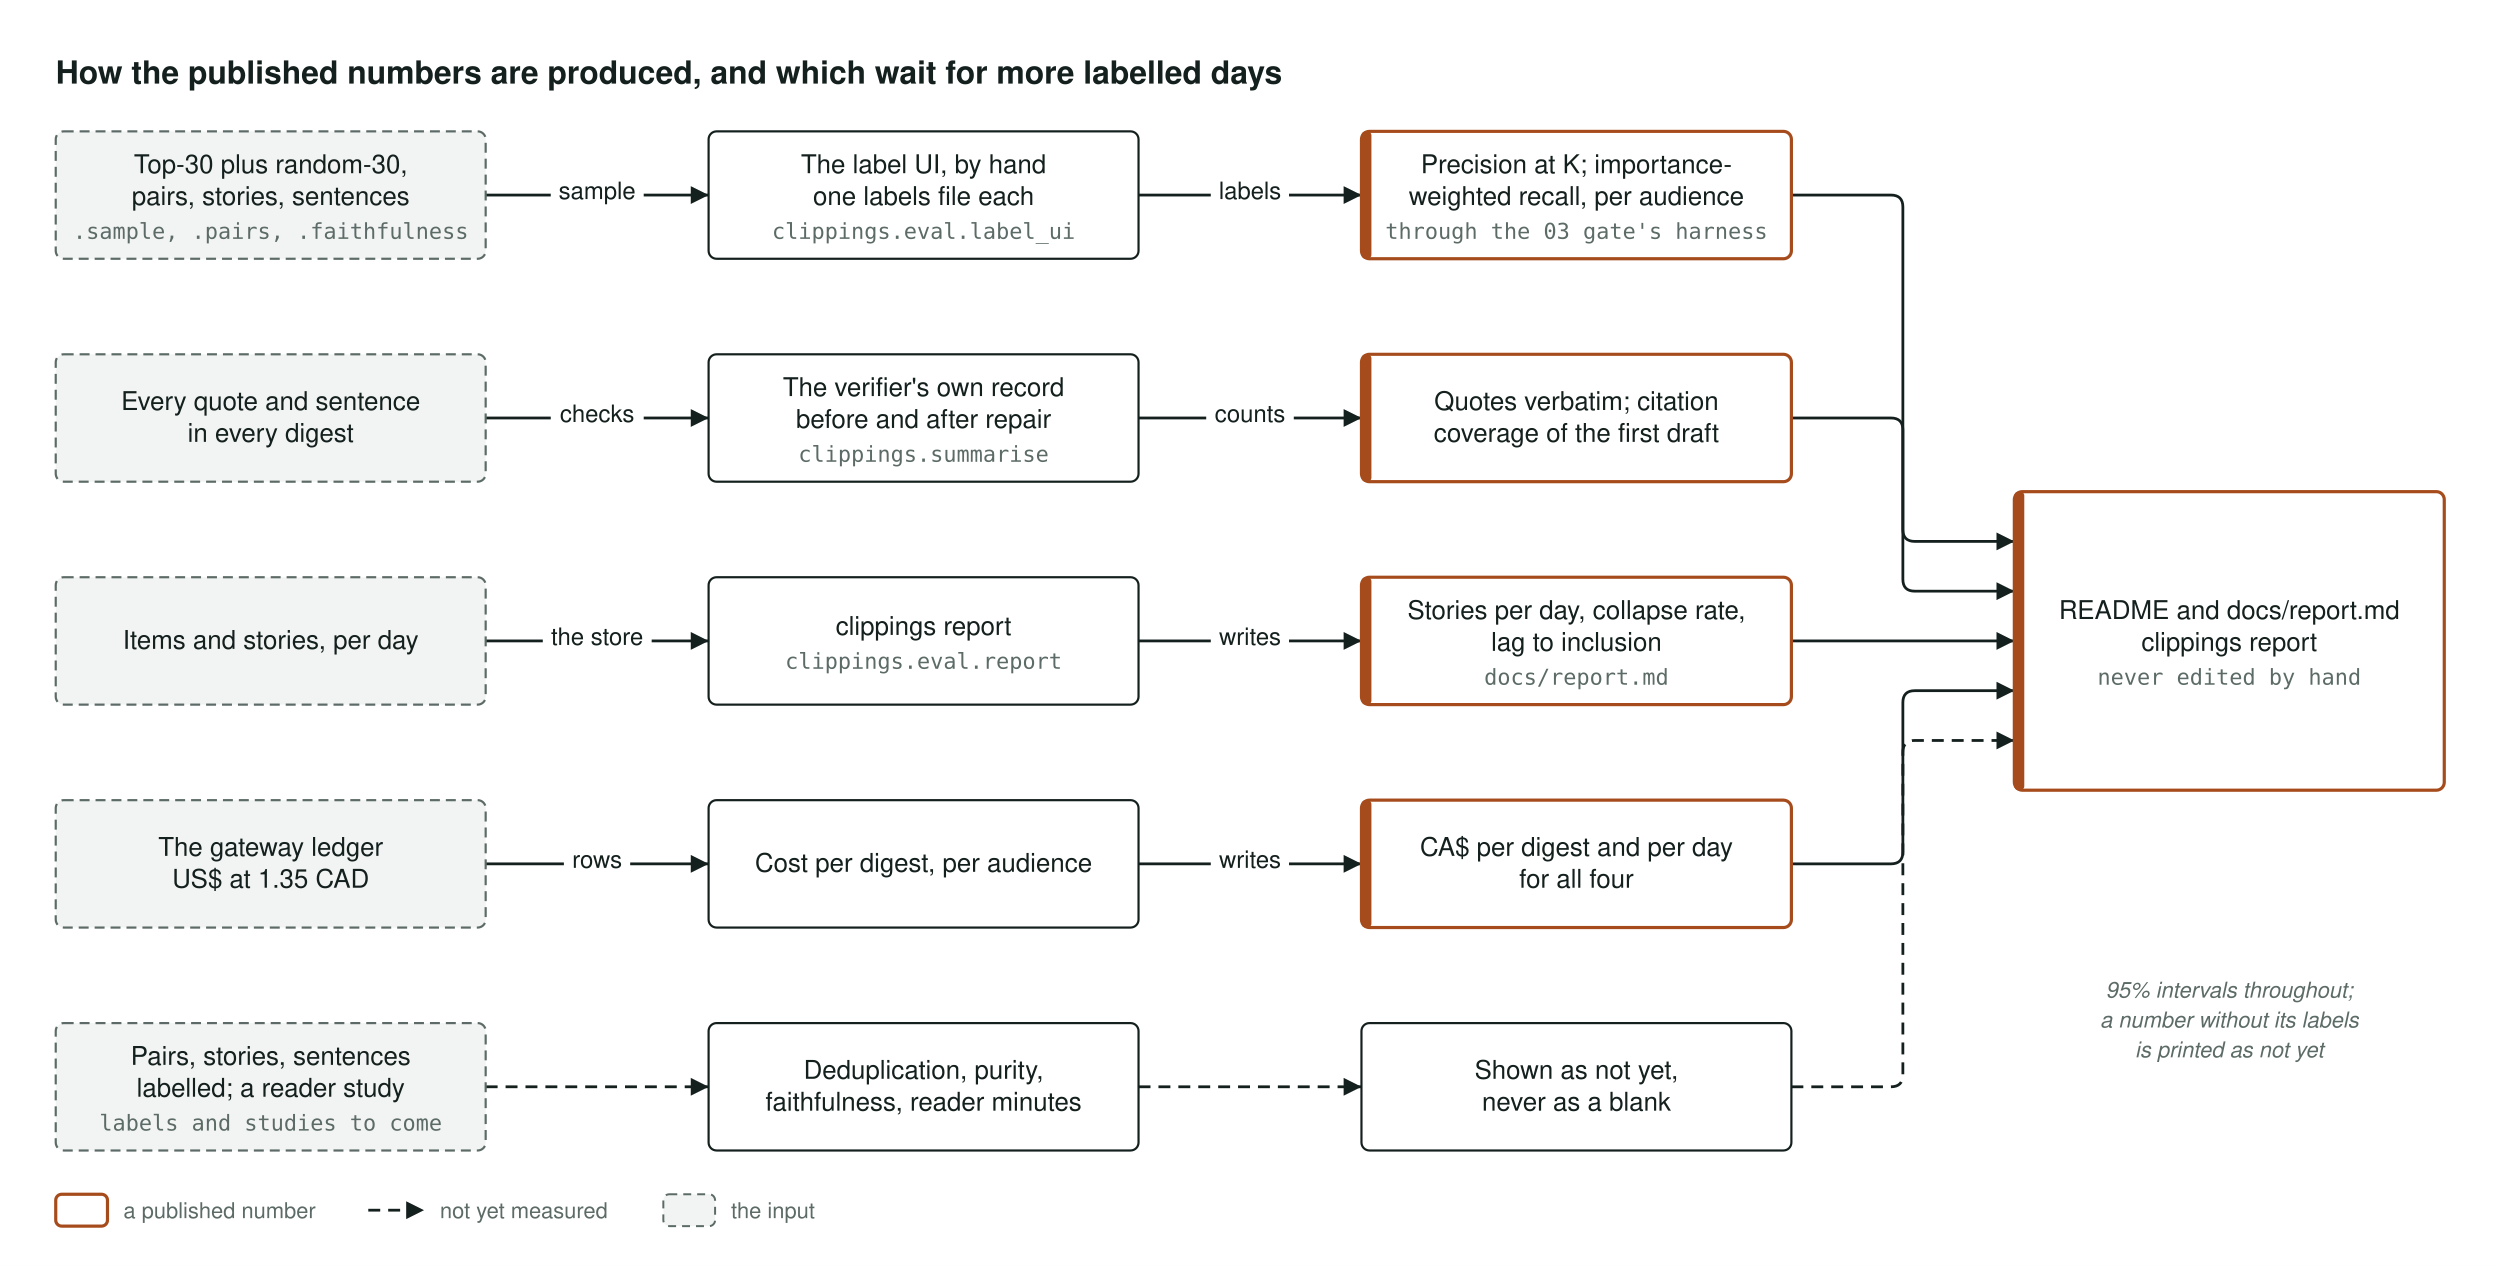
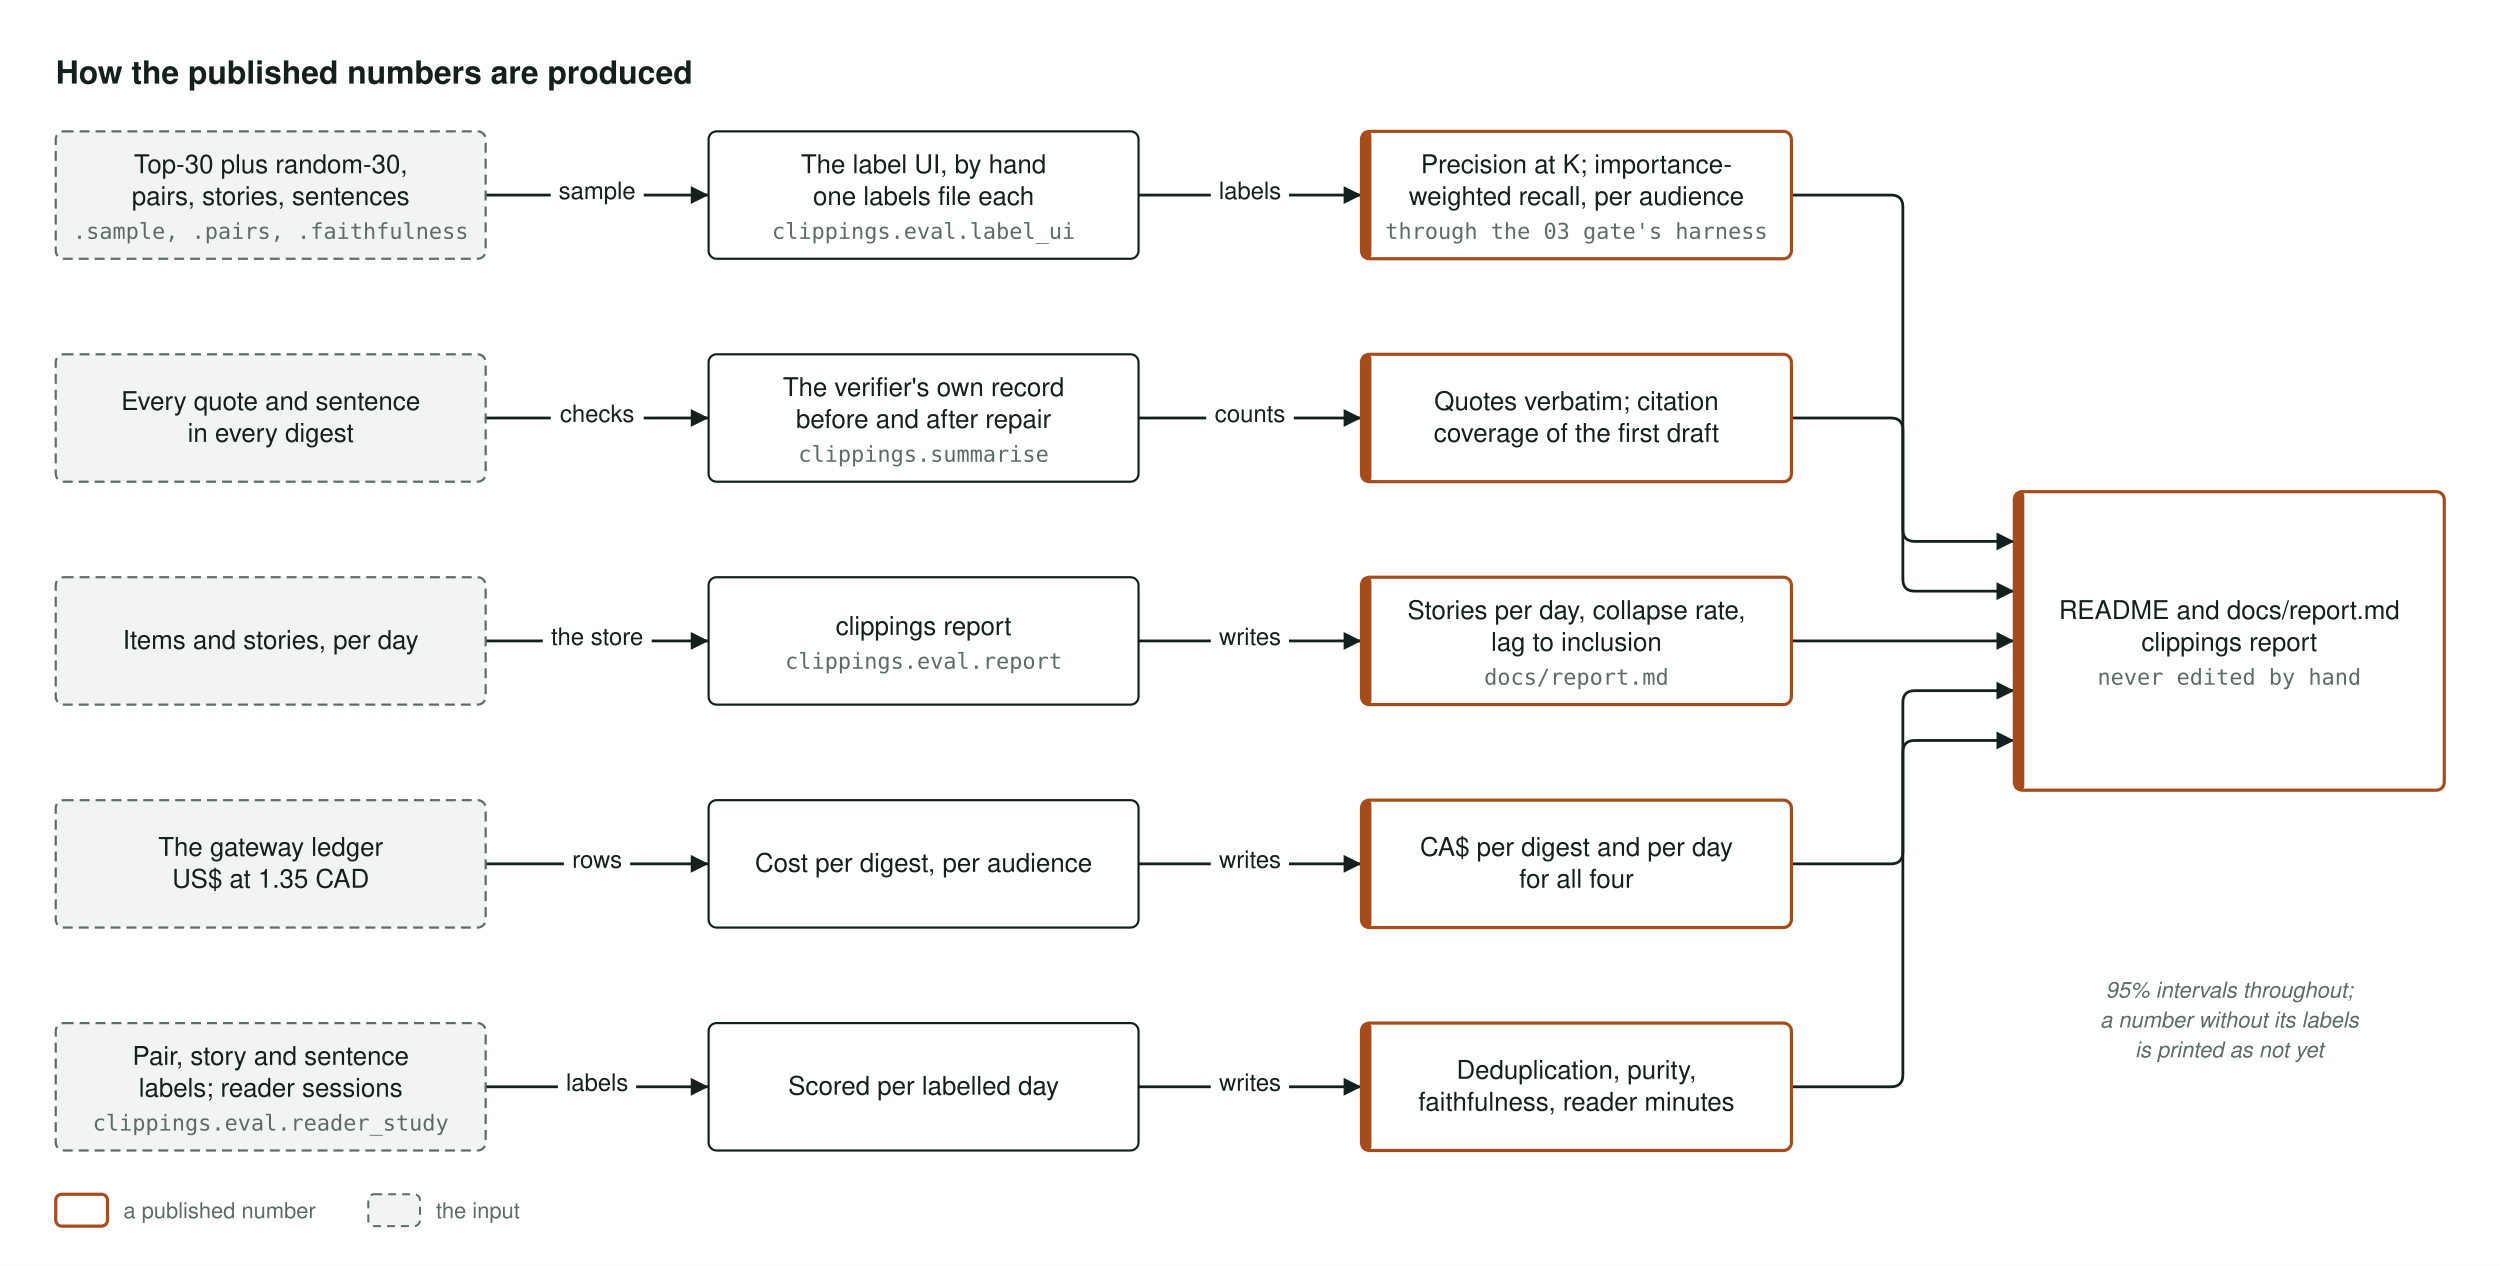
- <svg xmlns="http://www.w3.org/2000/svg" width="1256" height="636" viewBox="0 0 1256 636" role="img" aria-label="Precision and recall come from hand-labelled audience-days drawn by a stratified sampler and scored through the release gate's harness; quote and citation checks come from the verifier's own record; cost comes from the gateway ledger; deduplication, cluster purity and faithfulness have labelling pages and wait for their labels; reader time has a timed study waiting for its readers; uptime is counted from the runs in the store." font-family="'Segoe UI', 'Helvetica Neue', Helvetica, Arial, sans-serif">
+ <svg xmlns="http://www.w3.org/2000/svg" width="1256" height="636" viewBox="0 0 1256 636" role="img" aria-label="Precision and recall come from hand-labelled audience-days drawn by a stratified sampler and scored through the release gate's harness; quote and citation checks come from the verifier's own record; cost comes from the gateway ledger; deduplication, cluster purity and faithfulness come from pages labelled by hand; reader time comes from a timed study with three readers; every figure carries a 95% interval." font-family="'Segoe UI', 'Helvetica Neue', Helvetica, Arial, sans-serif">
  <defs>
    <marker id="arrow" viewBox="0 0 10 10" refX="9" refY="5" markerWidth="8" markerHeight="8" orient="auto-start-reverse">
      <path d="M 1 1 L 9 5 L 1 9 z" fill="#14201E" />
    </marker>
    <marker id="arrow-accent" viewBox="0 0 10 10" refX="9" refY="5" markerWidth="8" markerHeight="8" orient="auto-start-reverse">
      <path d="M 1 1 L 9 5 L 1 9 z" fill="#0E6E60" />
    </marker>
    <marker id="arrow-signal" viewBox="0 0 10 10" refX="9" refY="5" markerWidth="8" markerHeight="8" orient="auto-start-reverse">
      <path d="M 1 1 L 9 5 L 1 9 z" fill="#A64C1C" />
    </marker>
    <marker id="arrow-muted" viewBox="0 0 10 10" refX="9" refY="5" markerWidth="8" markerHeight="8" orient="auto-start-reverse">
      <path d="M 1 1 L 9 5 L 1 9 z" fill="#5C6B67" />
    </marker>
  </defs>
  <rect width="1256" height="636" fill="#FFFFFF" />
-   <text x="28" y="42" font-size="16" font-weight="700" fill="#14201E">How the published numbers are produced, and which wait for more labelled days</text>
+   <text x="28" y="42" font-size="16" font-weight="700" fill="#14201E">How the published numbers are produced</text>
  <path d="M 244.0 98.0 L 356.0 98.0" fill="none" stroke="#14201E" stroke-width="1.4" marker-end="url(#arrow)" />
  <path d="M 572.0 98.0 L 684.0 98.0" fill="none" stroke="#14201E" stroke-width="1.4" marker-end="url(#arrow)" />
  <path d="M 244.0 210.0 L 356.0 210.0" fill="none" stroke="#14201E" stroke-width="1.4" marker-end="url(#arrow)" />
  <path d="M 572.0 210.0 L 684.0 210.0" fill="none" stroke="#14201E" stroke-width="1.4" marker-end="url(#arrow)" />
  <path d="M 244.0 322.0 L 356.0 322.0" fill="none" stroke="#14201E" stroke-width="1.4" marker-end="url(#arrow)" />
  <path d="M 572.0 322.0 L 684.0 322.0" fill="none" stroke="#14201E" stroke-width="1.4" marker-end="url(#arrow)" />
  <path d="M 244.0 434.0 L 356.0 434.0" fill="none" stroke="#14201E" stroke-width="1.4" marker-end="url(#arrow)" />
  <path d="M 572.0 434.0 L 684.0 434.0" fill="none" stroke="#14201E" stroke-width="1.4" marker-end="url(#arrow)" />
-   <path d="M 244.0 546.0 L 356.0 546.0" fill="none" stroke="#14201E" stroke-width="1.4" stroke-dasharray="6 4" marker-end="url(#arrow)" />
-   <path d="M 572.0 546.0 L 684.0 546.0" fill="none" stroke="#14201E" stroke-width="1.4" stroke-dasharray="6 4" marker-end="url(#arrow)" />
+   <path d="M 244.0 546.0 L 356.0 546.0" fill="none" stroke="#14201E" stroke-width="1.4" marker-end="url(#arrow)" />
+   <path d="M 572.0 546.0 L 684.0 546.0" fill="none" stroke="#14201E" stroke-width="1.4" marker-end="url(#arrow)" />
  <path d="M 900.0 98.0 L 950.0 98.0 Q 956.0 98.0 956.0 104.0 L 956.0 266.0 Q 956.0 272.0 962.0 272.0 L 1012.0 272.0" fill="none" stroke="#14201E" stroke-width="1.4" marker-end="url(#arrow)" />
  <path d="M 900.0 210.0 L 950.0 210.0 Q 956.0 210.0 956.0 216.0 L 956.0 291.0 Q 956.0 297.0 962.0 297.0 L 1012.0 297.0" fill="none" stroke="#14201E" stroke-width="1.4" marker-end="url(#arrow)" />
  <path d="M 900.0 322.0 L 1012.0 322.0" fill="none" stroke="#14201E" stroke-width="1.4" marker-end="url(#arrow)" />
  <path d="M 900.0 434.0 L 950.0 434.0 Q 956.0 434.0 956.0 428.0 L 956.0 353.0 Q 956.0 347.0 962.0 347.0 L 1012.0 347.0" fill="none" stroke="#14201E" stroke-width="1.4" marker-end="url(#arrow)" />
-   <path d="M 900.0 546.0 L 950.0 546.0 Q 956.0 546.0 956.0 540.0 L 956.0 378.0 Q 956.0 372.0 962.0 372.0 L 1012.0 372.0" fill="none" stroke="#14201E" stroke-width="1.4" stroke-dasharray="6 4" marker-end="url(#arrow)" />
+   <path d="M 900.0 546.0 L 950.0 546.0 Q 956.0 546.0 956.0 540.0 L 956.0 378.0 Q 956.0 372.0 962.0 372.0 L 1012.0 372.0" fill="none" stroke="#14201E" stroke-width="1.4" marker-end="url(#arrow)" />
  <rect x="28.0" y="66.0" width="216.0" height="64.0" rx="4" fill="#F2F4F3" stroke="#5C6B67" stroke-width="1.1" stroke-dasharray="5 3" />
  <text x="136.0" y="87.0" font-size="13" font-weight="500" text-anchor="middle" fill="#14201E">Top-30 plus random-30,</text>
  <text x="136.0" y="103.0" font-size="13" font-weight="500" text-anchor="middle" fill="#14201E">pairs, stories, sentences</text>
  <text x="136.0" y="120.0" font-size="11" font-family="Consolas, Menlo, 'DejaVu Sans Mono', monospace" text-anchor="middle" fill="#5C6B67">.sample, .pairs, .faithfulness</text>
  <rect x="356.0" y="66.0" width="216.0" height="64.0" rx="4" fill="#FFFFFF" stroke="#14201E" stroke-width="1.1" />
  <text x="464.0" y="87.0" font-size="13" font-weight="500" text-anchor="middle" fill="#14201E">The label UI, by hand</text>
  <text x="464.0" y="103.0" font-size="13" font-weight="500" text-anchor="middle" fill="#14201E">one labels file each</text>
  <text x="464.0" y="120.0" font-size="11" font-family="Consolas, Menlo, 'DejaVu Sans Mono', monospace" text-anchor="middle" fill="#5C6B67">clippings.eval.label_ui</text>
  <rect x="684.0" y="66.0" width="216.0" height="64.0" rx="4" fill="#FFFFFF" stroke="#A64C1C" stroke-width="1.6" />
  <rect x="684.0" y="66.0" width="5" height="64.0" rx="2" fill="#A64C1C" />
  <text x="792.0" y="87.0" font-size="13" font-weight="500" text-anchor="middle" fill="#14201E">Precision at K; importance-</text>
  <text x="792.0" y="103.0" font-size="13" font-weight="500" text-anchor="middle" fill="#14201E">weighted recall, per audience</text>
  <text x="792.0" y="120.0" font-size="11" font-family="Consolas, Menlo, 'DejaVu Sans Mono', monospace" text-anchor="middle" fill="#5C6B67">through the 03 gate's harness</text>
  <rect x="28.0" y="178.0" width="216.0" height="64.0" rx="4" fill="#F2F4F3" stroke="#5C6B67" stroke-width="1.1" stroke-dasharray="5 3" />
  <text x="136.0" y="206.0" font-size="13" font-weight="500" text-anchor="middle" fill="#14201E">Every quote and sentence</text>
  <text x="136.0" y="222.0" font-size="13" font-weight="500" text-anchor="middle" fill="#14201E">in every digest</text>
  <rect x="356.0" y="178.0" width="216.0" height="64.0" rx="4" fill="#FFFFFF" stroke="#14201E" stroke-width="1.1" />
  <text x="464.0" y="199.0" font-size="13" font-weight="500" text-anchor="middle" fill="#14201E">The verifier's own record</text>
  <text x="464.0" y="215.0" font-size="13" font-weight="500" text-anchor="middle" fill="#14201E">before and after repair</text>
  <text x="464.0" y="232.0" font-size="11" font-family="Consolas, Menlo, 'DejaVu Sans Mono', monospace" text-anchor="middle" fill="#5C6B67">clippings.summarise</text>
  <rect x="684.0" y="178.0" width="216.0" height="64.0" rx="4" fill="#FFFFFF" stroke="#A64C1C" stroke-width="1.6" />
  <rect x="684.0" y="178.0" width="5" height="64.0" rx="2" fill="#A64C1C" />
  <text x="792.0" y="206.0" font-size="13" font-weight="500" text-anchor="middle" fill="#14201E">Quotes verbatim; citation</text>
  <text x="792.0" y="222.0" font-size="13" font-weight="500" text-anchor="middle" fill="#14201E">coverage of the first draft</text>
  <rect x="28.0" y="290.0" width="216.0" height="64.0" rx="4" fill="#F2F4F3" stroke="#5C6B67" stroke-width="1.1" stroke-dasharray="5 3" />
  <text x="136.0" y="326.0" font-size="13" font-weight="500" text-anchor="middle" fill="#14201E">Items and stories, per day</text>
  <rect x="356.0" y="290.0" width="216.0" height="64.0" rx="4" fill="#FFFFFF" stroke="#14201E" stroke-width="1.1" />
  <text x="464.0" y="319.0" font-size="13" font-weight="500" text-anchor="middle" fill="#14201E">clippings report</text>
  <text x="464.0" y="336.0" font-size="11" font-family="Consolas, Menlo, 'DejaVu Sans Mono', monospace" text-anchor="middle" fill="#5C6B67">clippings.eval.report</text>
  <rect x="684.0" y="290.0" width="216.0" height="64.0" rx="4" fill="#FFFFFF" stroke="#A64C1C" stroke-width="1.6" />
  <rect x="684.0" y="290.0" width="5" height="64.0" rx="2" fill="#A64C1C" />
  <text x="792.0" y="311.0" font-size="13" font-weight="500" text-anchor="middle" fill="#14201E">Stories per day, collapse rate,</text>
  <text x="792.0" y="327.0" font-size="13" font-weight="500" text-anchor="middle" fill="#14201E">lag to inclusion</text>
  <text x="792.0" y="344.0" font-size="11" font-family="Consolas, Menlo, 'DejaVu Sans Mono', monospace" text-anchor="middle" fill="#5C6B67">docs/report.md</text>
  <rect x="28.0" y="402.0" width="216.0" height="64.0" rx="4" fill="#F2F4F3" stroke="#5C6B67" stroke-width="1.1" stroke-dasharray="5 3" />
  <text x="136.0" y="430.0" font-size="13" font-weight="500" text-anchor="middle" fill="#14201E">The gateway ledger</text>
  <text x="136.0" y="446.0" font-size="13" font-weight="500" text-anchor="middle" fill="#14201E">US$ at 1.35 CAD</text>
  <rect x="356.0" y="402.0" width="216.0" height="64.0" rx="4" fill="#FFFFFF" stroke="#14201E" stroke-width="1.1" />
  <text x="464.0" y="438.0" font-size="13" font-weight="500" text-anchor="middle" fill="#14201E">Cost per digest, per audience</text>
  <rect x="684.0" y="402.0" width="216.0" height="64.0" rx="4" fill="#FFFFFF" stroke="#A64C1C" stroke-width="1.6" />
  <rect x="684.0" y="402.0" width="5" height="64.0" rx="2" fill="#A64C1C" />
  <text x="792.0" y="430.0" font-size="13" font-weight="500" text-anchor="middle" fill="#14201E">CA$ per digest and per day</text>
  <text x="792.0" y="446.0" font-size="13" font-weight="500" text-anchor="middle" fill="#14201E">for all four</text>
  <rect x="28.0" y="514.0" width="216.0" height="64.0" rx="4" fill="#F2F4F3" stroke="#5C6B67" stroke-width="1.1" stroke-dasharray="5 3" />
-   <text x="136.0" y="535.0" font-size="13" font-weight="500" text-anchor="middle" fill="#14201E">Pairs, stories, sentences</text>
-   <text x="136.0" y="551.0" font-size="13" font-weight="500" text-anchor="middle" fill="#14201E">labelled; a reader study</text>
-   <text x="136.0" y="568.0" font-size="11" font-family="Consolas, Menlo, 'DejaVu Sans Mono', monospace" text-anchor="middle" fill="#5C6B67">labels and studies to come</text>
+   <text x="136.0" y="535.0" font-size="13" font-weight="500" text-anchor="middle" fill="#14201E">Pair, story and sentence</text>
+   <text x="136.0" y="551.0" font-size="13" font-weight="500" text-anchor="middle" fill="#14201E">labels; reader sessions</text>
+   <text x="136.0" y="568.0" font-size="11" font-family="Consolas, Menlo, 'DejaVu Sans Mono', monospace" text-anchor="middle" fill="#5C6B67">clippings.eval.reader_study</text>
  <rect x="356.0" y="514.0" width="216.0" height="64.0" rx="4" fill="#FFFFFF" stroke="#14201E" stroke-width="1.1" />
-   <text x="464.0" y="542.0" font-size="13" font-weight="500" text-anchor="middle" fill="#14201E">Deduplication, purity,</text>
-   <text x="464.0" y="558.0" font-size="13" font-weight="500" text-anchor="middle" fill="#14201E">faithfulness, reader minutes</text>
-   <rect x="684.0" y="514.0" width="216.0" height="64.0" rx="4" fill="#FFFFFF" stroke="#14201E" stroke-width="1.1" />
-   <text x="792.0" y="542.0" font-size="13" font-weight="500" text-anchor="middle" fill="#14201E">Shown as not yet,</text>
-   <text x="792.0" y="558.0" font-size="13" font-weight="500" text-anchor="middle" fill="#14201E">never as a blank</text>
+   <text x="464.0" y="550.0" font-size="13" font-weight="500" text-anchor="middle" fill="#14201E">Scored per labelled day</text>
+   <rect x="684.0" y="514.0" width="216.0" height="64.0" rx="4" fill="#FFFFFF" stroke="#A64C1C" stroke-width="1.6" />
+   <rect x="684.0" y="514.0" width="5" height="64.0" rx="2" fill="#A64C1C" />
+   <text x="792.0" y="542.0" font-size="13" font-weight="500" text-anchor="middle" fill="#14201E">Deduplication, purity,</text>
+   <text x="792.0" y="558.0" font-size="13" font-weight="500" text-anchor="middle" fill="#14201E">faithfulness, reader minutes</text>
  <rect x="1012.0" y="247.0" width="216.0" height="150.0" rx="4" fill="#FFFFFF" stroke="#A64C1C" stroke-width="1.6" />
  <rect x="1012.0" y="247.0" width="5" height="150.0" rx="2" fill="#A64C1C" />
  <text x="1120.0" y="311.0" font-size="13" font-weight="500" text-anchor="middle" fill="#14201E">README and docs/report.md</text>
  <text x="1120.0" y="327.0" font-size="13" font-weight="500" text-anchor="middle" fill="#14201E">clippings report</text>
  <text x="1120.0" y="344.0" font-size="11" font-family="Consolas, Menlo, 'DejaVu Sans Mono', monospace" text-anchor="middle" fill="#5C6B67">never edited by hand</text>
  <rect x="276.7" y="88.0" width="46.7" height="20.0" rx="3" fill="#FFFFFF" />
  <text x="300.0" y="100.0" font-size="12" text-anchor="middle" fill="#14201E">sample</text>
  <rect x="608.3" y="88.0" width="39.3" height="20.0" rx="3" fill="#FFFFFF" />
  <text x="628.0" y="100.0" font-size="12" text-anchor="middle" fill="#14201E">labels</text>
  <rect x="276.7" y="200.0" width="46.7" height="20.0" rx="3" fill="#FFFFFF" />
  <text x="300.0" y="212.0" font-size="12" text-anchor="middle" fill="#14201E">checks</text>
  <rect x="606.0" y="200.0" width="44.0" height="20.0" rx="3" fill="#FFFFFF" />
  <text x="628.0" y="212.0" font-size="12" text-anchor="middle" fill="#14201E">counts</text>
  <rect x="272.7" y="312.0" width="54.7" height="20.0" rx="3" fill="#FFFFFF" />
  <text x="300.0" y="324.0" font-size="12" text-anchor="middle" fill="#14201E">the store</text>
  <rect x="608.3" y="312.0" width="39.3" height="20.0" rx="3" fill="#FFFFFF" />
  <text x="628.0" y="324.0" font-size="12" text-anchor="middle" fill="#14201E">writes</text>
  <rect x="283.3" y="424.0" width="33.3" height="20.0" rx="3" fill="#FFFFFF" />
  <text x="300.0" y="436.0" font-size="12" text-anchor="middle" fill="#14201E">rows</text>
  <rect x="608.3" y="424.0" width="39.3" height="20.0" rx="3" fill="#FFFFFF" />
  <text x="628.0" y="436.0" font-size="12" text-anchor="middle" fill="#14201E">writes</text>
+   <rect x="280.3" y="536.0" width="39.3" height="20.0" rx="3" fill="#FFFFFF" />
+   <text x="300.0" y="548.0" font-size="12" text-anchor="middle" fill="#14201E">labels</text>
+   <rect x="608.3" y="536.0" width="39.3" height="20.0" rx="3" fill="#FFFFFF" />
+   <text x="628.0" y="548.0" font-size="12" text-anchor="middle" fill="#14201E">writes</text>
  <text x="1120.0" y="501.2" font-size="11" text-anchor="middle" fill="#5C6B67" font-style="italic">95% intervals throughout;</text>
  <text x="1120.0" y="516.2" font-size="11" text-anchor="middle" fill="#5C6B67" font-style="italic">a number without its labels</text>
  <text x="1120.0" y="531.2" font-size="11" text-anchor="middle" fill="#5C6B67" font-style="italic">is printed as not yet</text>
  <rect x="28" y="600" width="26" height="16" rx="3" fill="#FFFFFF" stroke="#A64C1C" stroke-width="1.6" />
  <text x="62" y="612" font-size="11" fill="#5C6B67">a published number</text>
-   <path d="M 185.02 608 L 213.02 608" stroke="#14201E" stroke-width="1.4" fill="none" stroke-dasharray="6 4" marker-end="url(#arrow)" />
-   <text x="221.02" y="612" font-size="11" fill="#5C6B67">not yet measured</text>
-   <rect x="333.26" y="600" width="26" height="16" rx="3" fill="#F2F4F3" stroke="#5C6B67" stroke-dasharray="4 3" />
-   <text x="367.26" y="612" font-size="11" fill="#5C6B67">the input</text>
+   <rect x="185.02" y="600" width="26" height="16" rx="3" fill="#F2F4F3" stroke="#5C6B67" stroke-dasharray="4 3" />
+   <text x="219.02" y="612" font-size="11" fill="#5C6B67">the input</text>
</svg>
